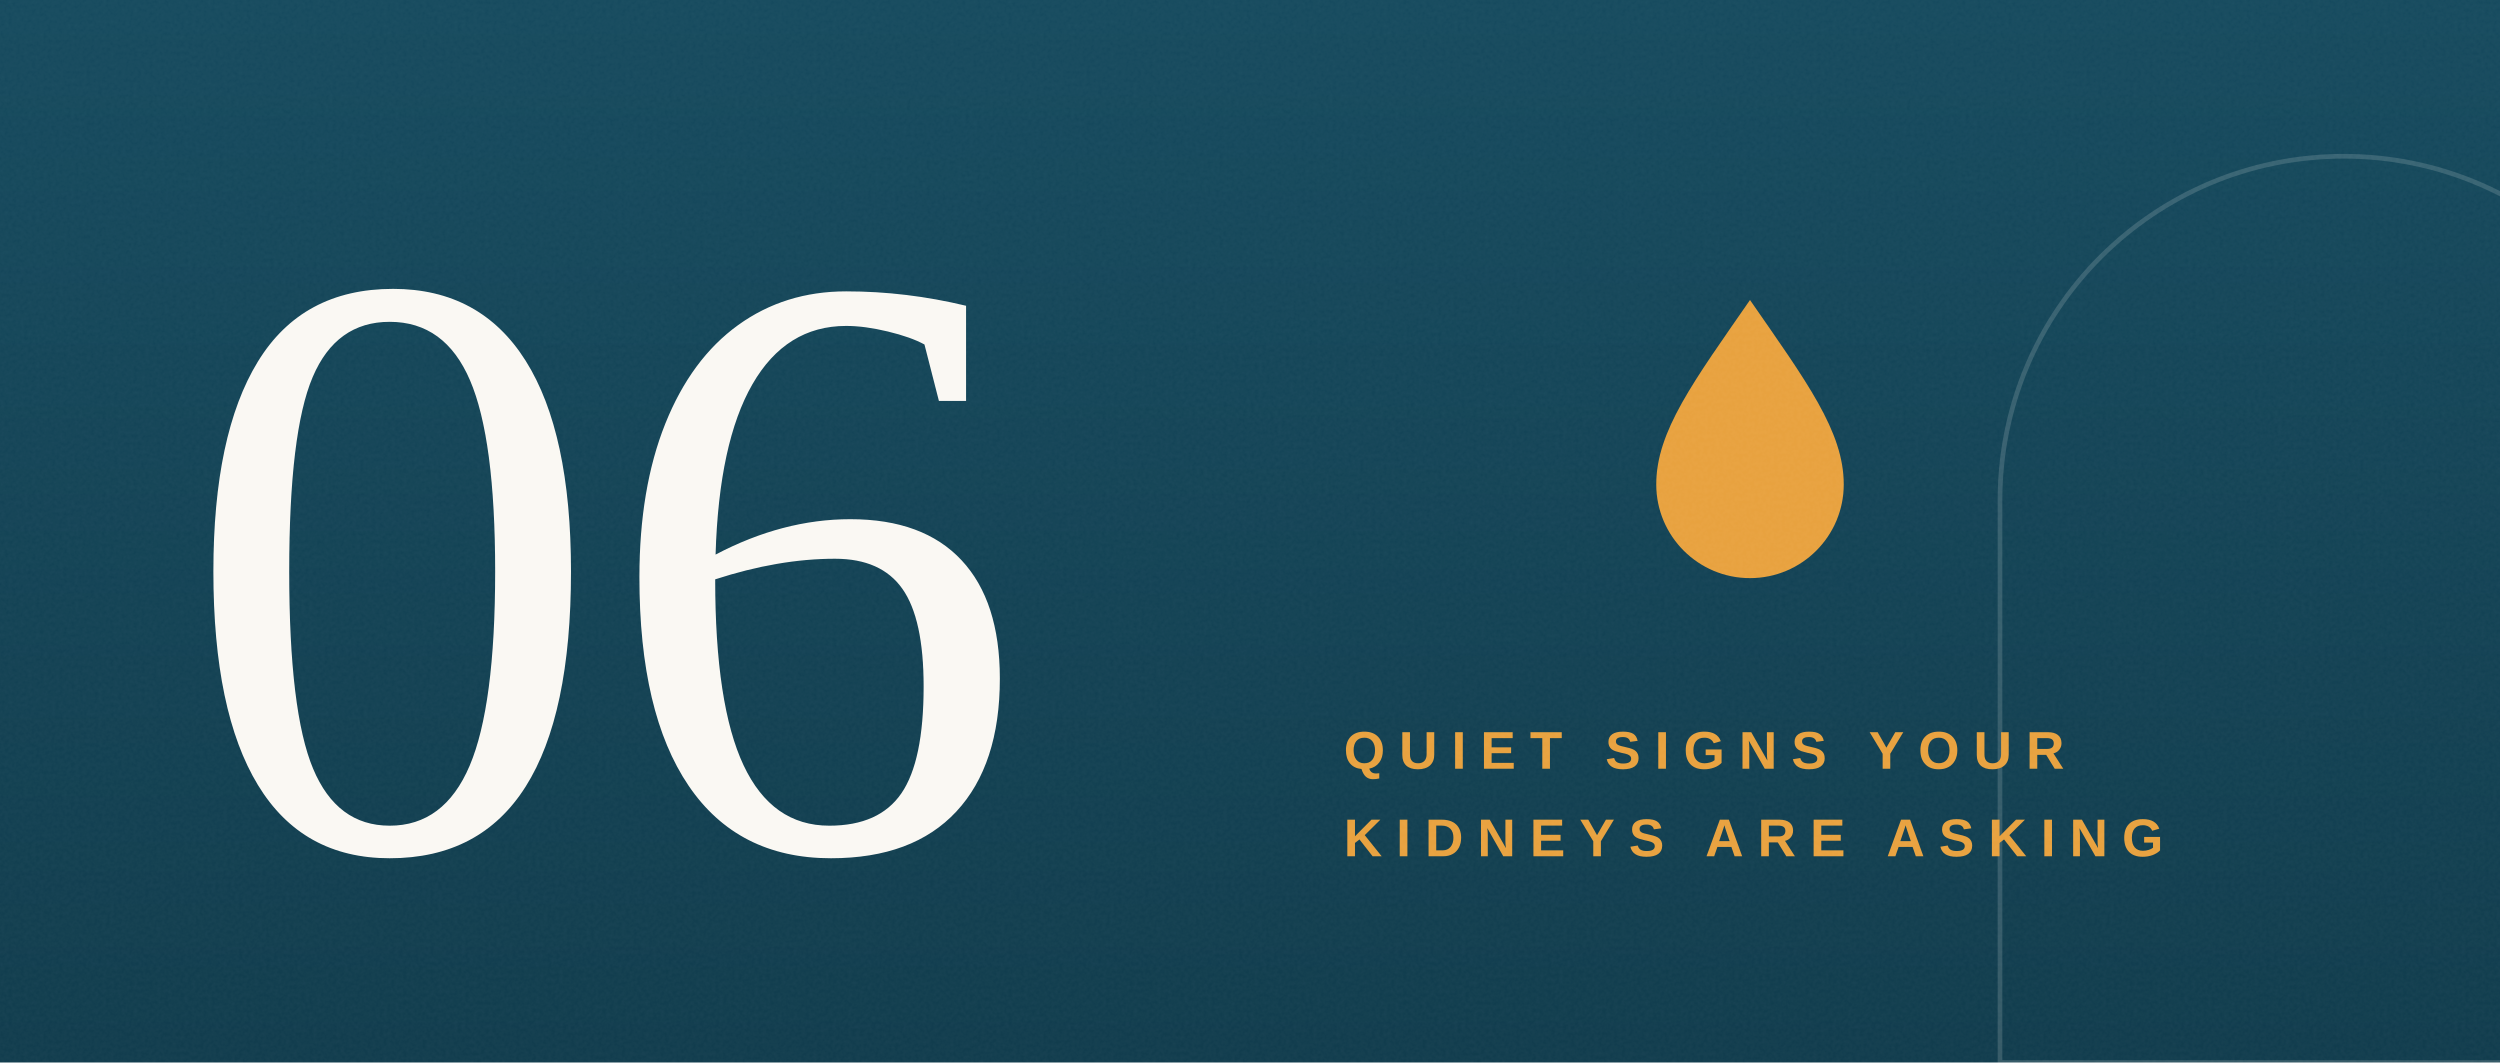
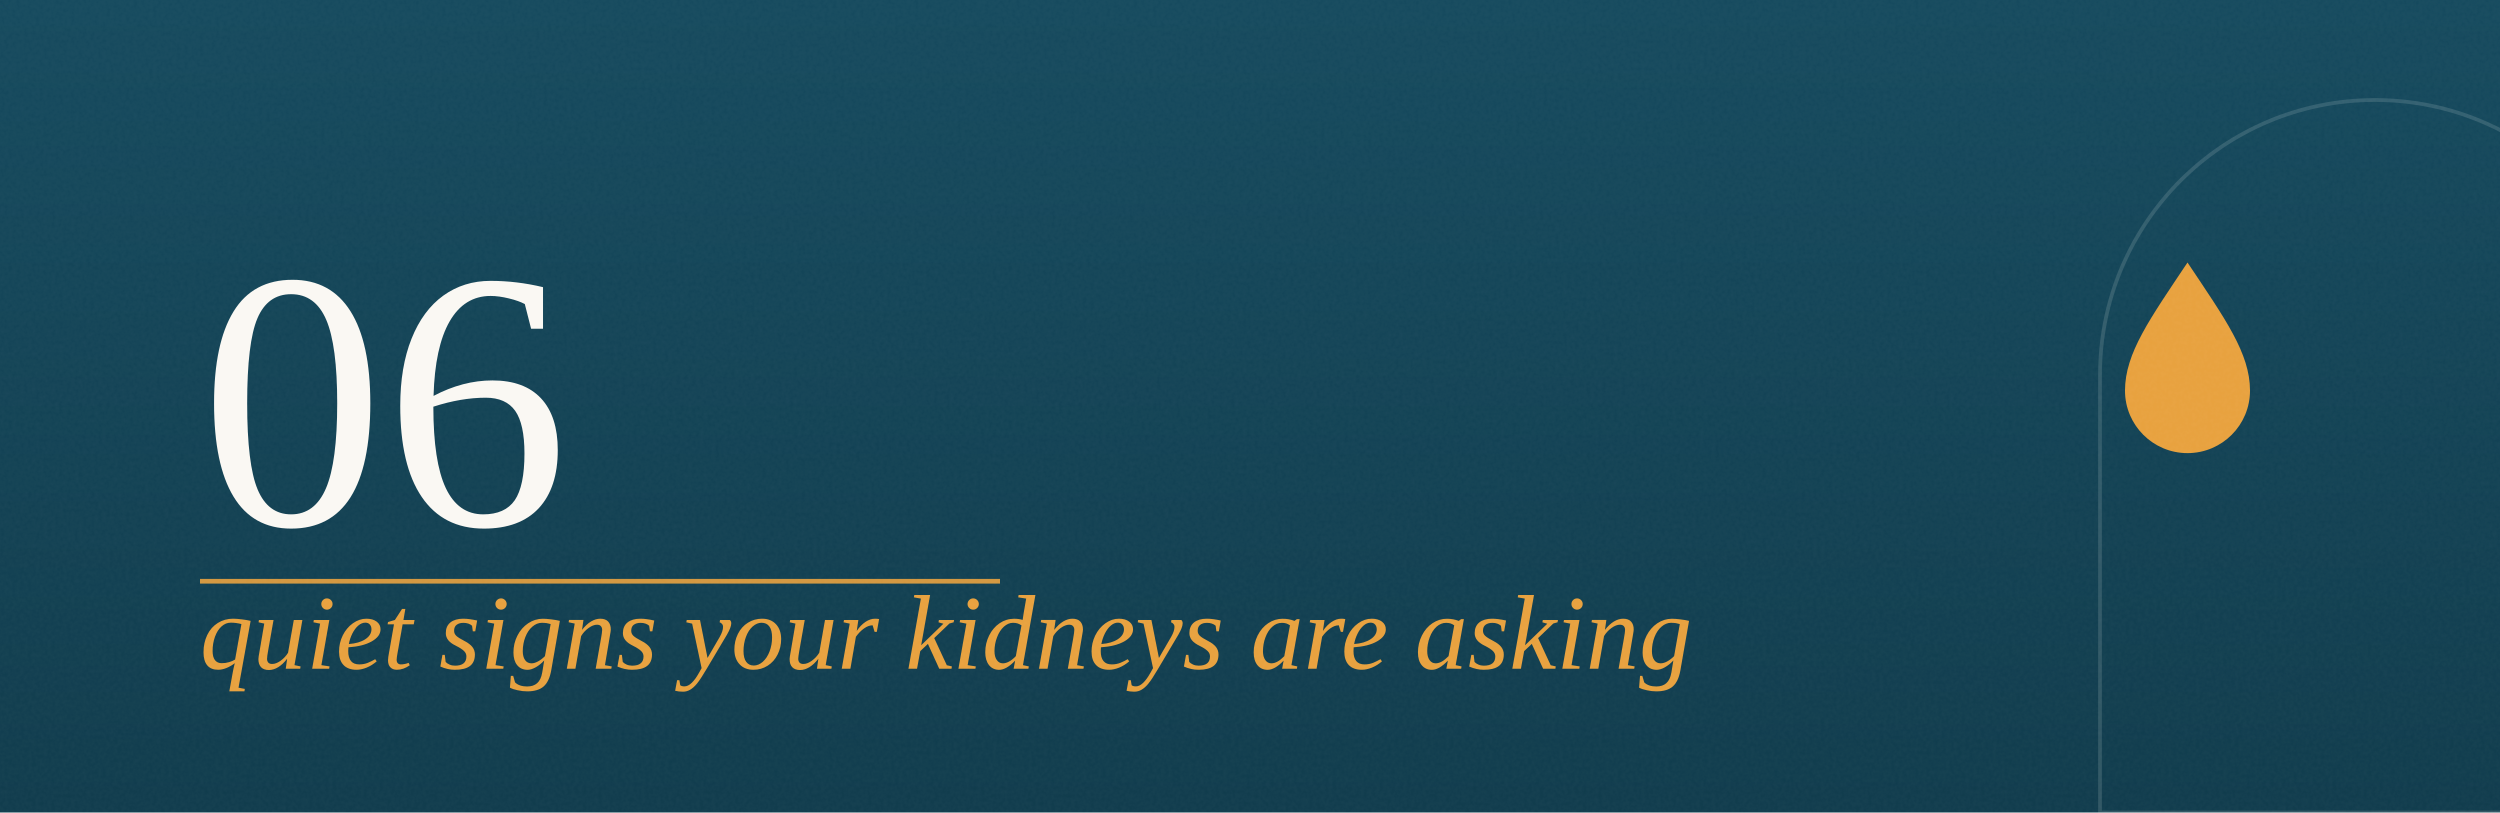
- <svg xmlns="http://www.w3.org/2000/svg" viewBox="0 0 800 340">
+ <svg xmlns="http://www.w3.org/2000/svg" viewBox="0 0 800 260">
  <defs>
    <linearGradient id="g" x1="0" y1="0" x2="0" y2="1">
      <stop offset="0" stop-color="#14495D" />
      <stop offset="1" stop-color="#0F3B4C" />
    </linearGradient>
    <filter id="n">
-       <feTurbulence type="fractalNoise" baseFrequency=".8" numOctaves="2" seed="14" stitchTiles="stitch" />
-       <feColorMatrix type="matrix" values="0 0 0 0 1  0 0 0 0 1  0 0 0 0 1  0 0 0 .04 0" />
+       <feTurbulence type="fractalNoise" baseFrequency=".8" numOctaves="2" seed="24" stitchTiles="stitch" />
+       <feColorMatrix type="matrix" values="0 0 0 0 1  0 0 0 0 1  0 0 0 0 1  0 0 0 .035 0" />
    </filter>
  </defs>
-   <rect width="800" height="340" fill="url(#g)" />
-   <path d="M640 340 L640 160 A110 110 0 0 1 860 160 L860 340 Z" fill="none" stroke="#FAF8F3" stroke-width="1.5" opacity=".16" />
-   <text x="58" y="272" font-family="Georgia,'Times New Roman',serif" font-size="270" fill="#FAF8F3">06</text>
-   <path d="M560 96 c18 26 30 42 30 59 a30 30 0 0 1 -60 0 c0 -17 12 -33 30 -59z" fill="#E8A13D" />
-   <text x="430" y="246" font-family="Figtree,Arial,sans-serif" font-size="17" font-weight="700" letter-spacing="4.5" fill="#E8A13D" text-anchor="start">QUIET SIGNS YOUR</text>
-   <text x="430" y="274" font-family="Figtree,Arial,sans-serif" font-size="17" font-weight="700" letter-spacing="4.5" fill="#E8A13D" text-anchor="start">KIDNEYS ARE ASKING</text>
-   <rect width="800" height="340" filter="url(#n)" />
+   <rect width="800" height="260" fill="url(#g)" />
+   <path d="M672 260 L672 120 A88 88 0 0 1 848 120 L848 260 Z" fill="none" stroke="#FAF8F3" stroke-width="1.2" opacity=".14" />
+   <text x="64" y="168" font-family="Georgia,'Times New Roman',serif" font-size="118" fill="#FAF8F3">06</text>
+   <text x="64" y="214" font-family="Georgia,'Times New Roman',serif" font-size="34" font-style="italic" fill="#E8A13D">quiet signs your kidneys are asking</text>
+   <line x1="64" y1="186" x2="320" y2="186" stroke="#E8A13D" stroke-width="1.5" opacity="0.9" />
+   <path d="M700 84 c12 18 20 29 20 41 a20 20 0 0 1 -40 0 c0 -12 8 -23 20 -41z" fill="#E8A13D" />
+   <rect width="800" height="260" filter="url(#n)" />
</svg>
